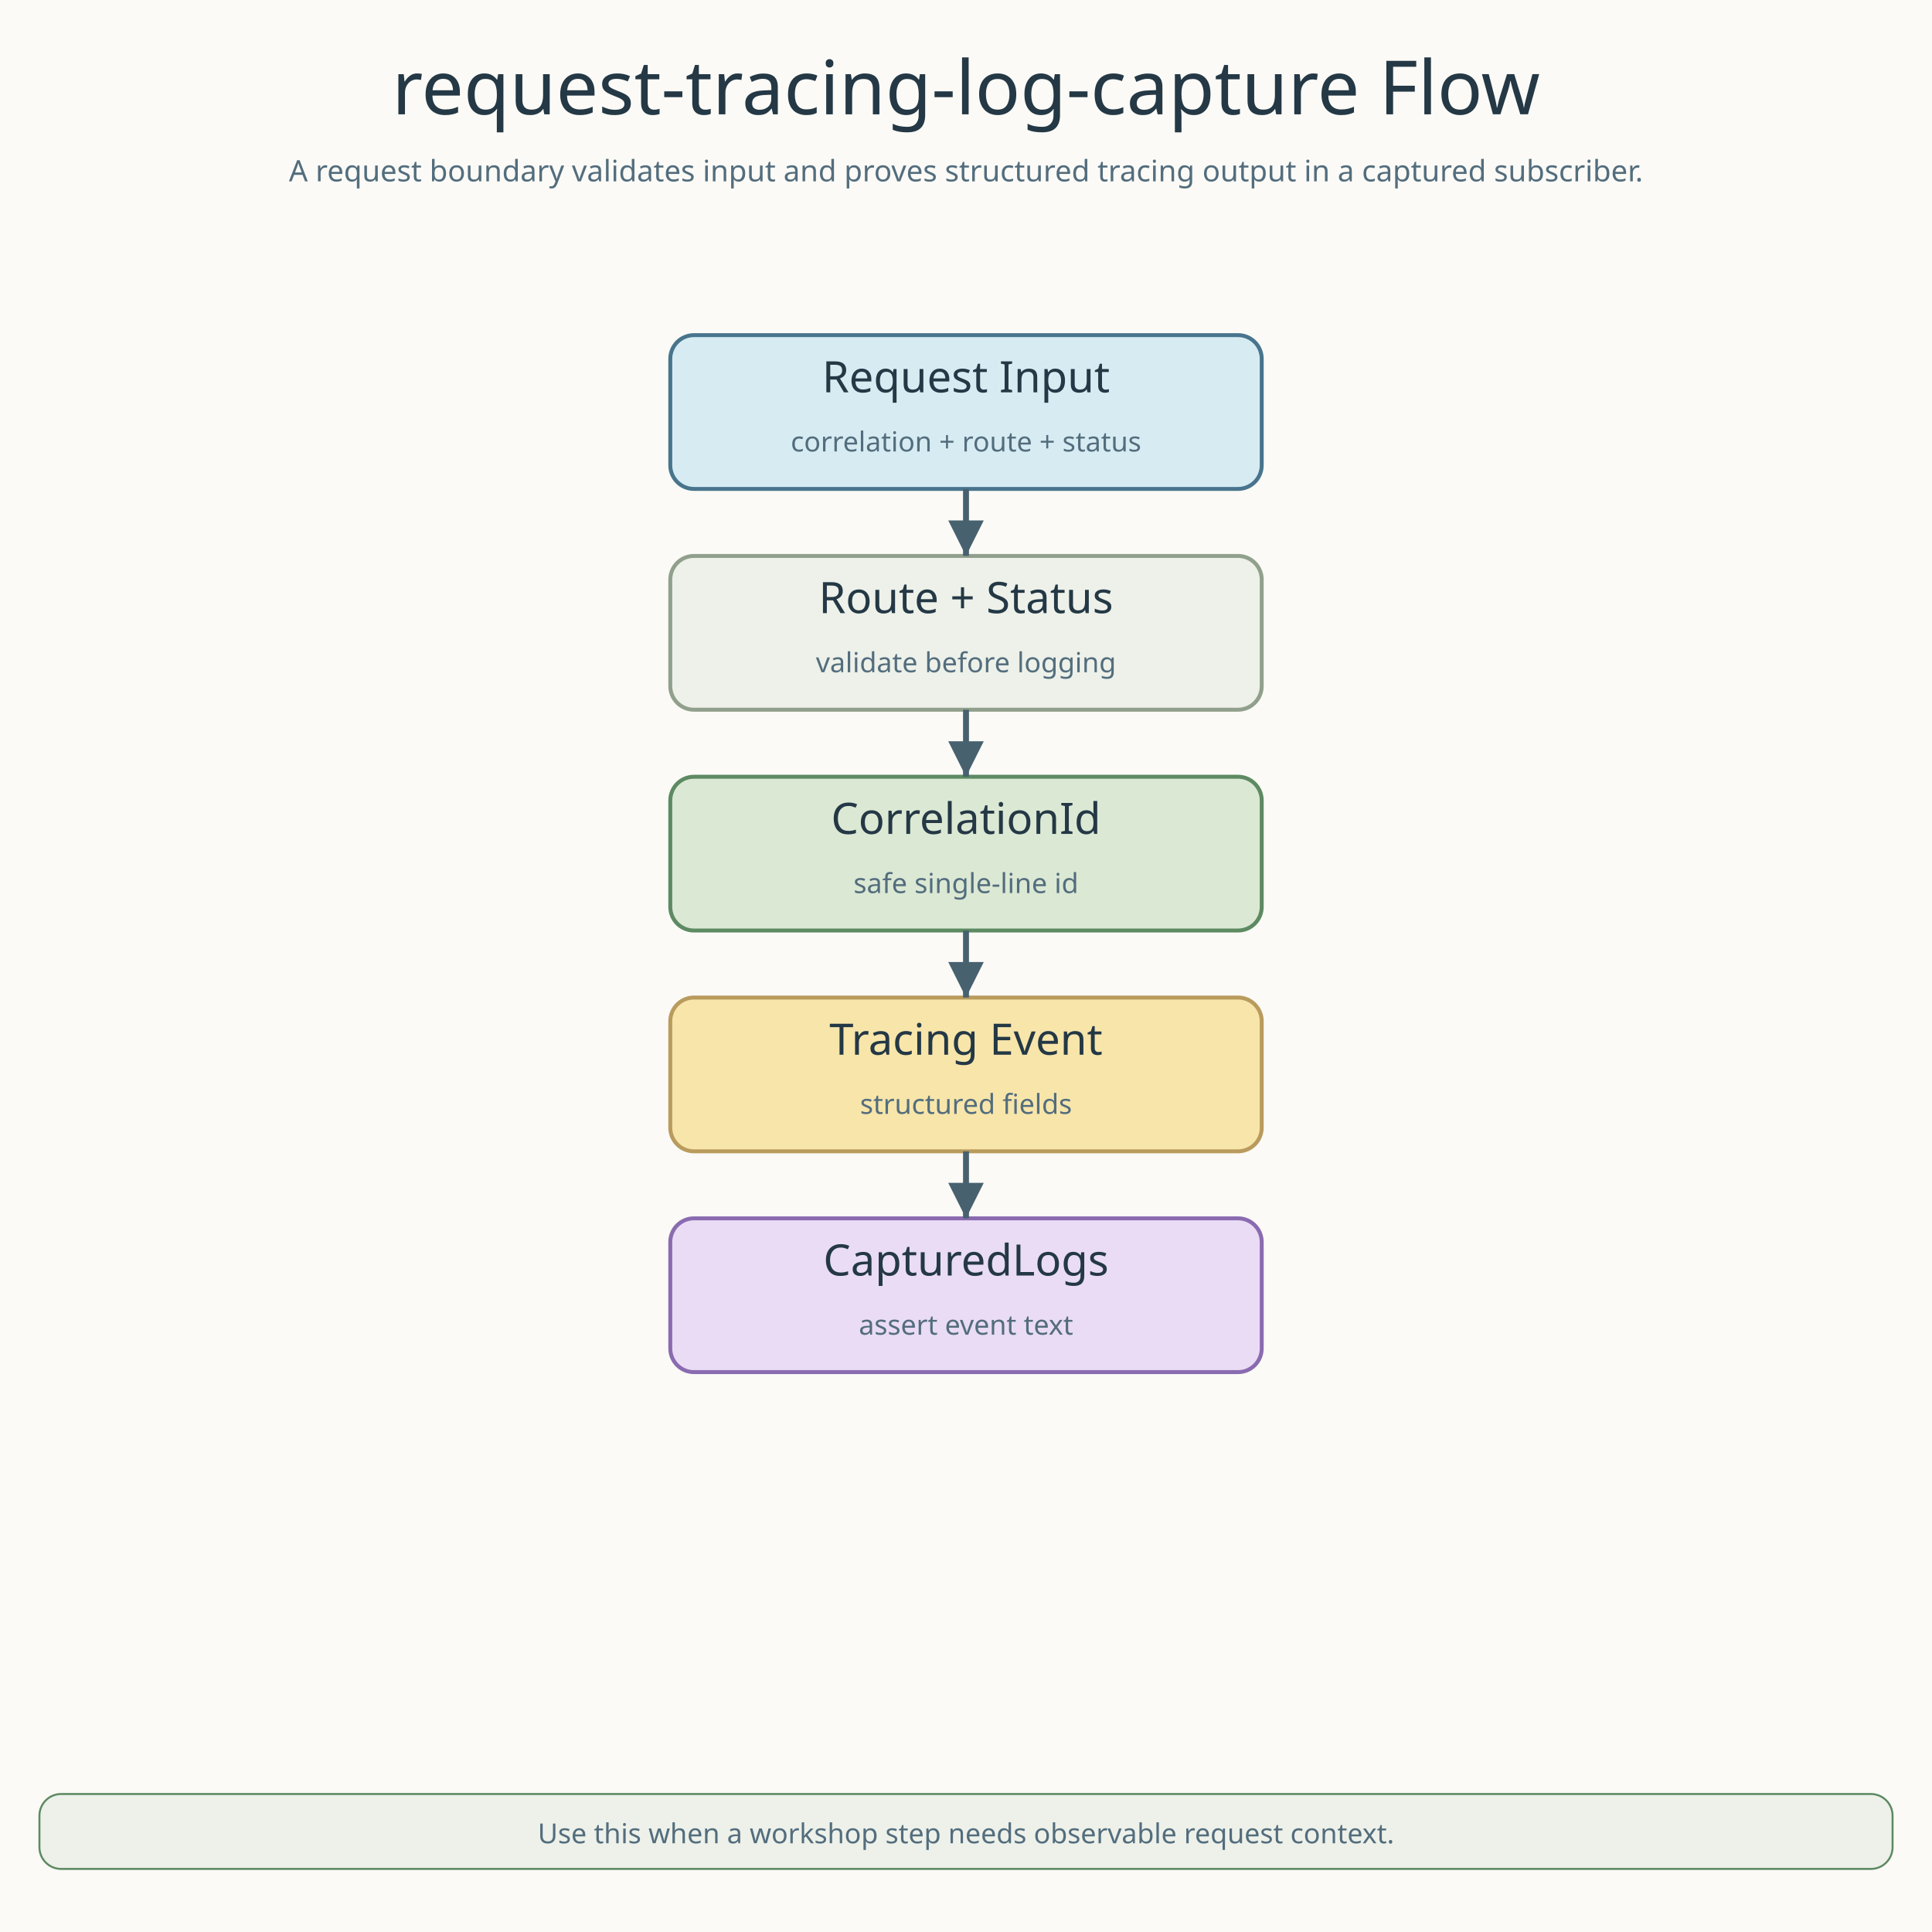
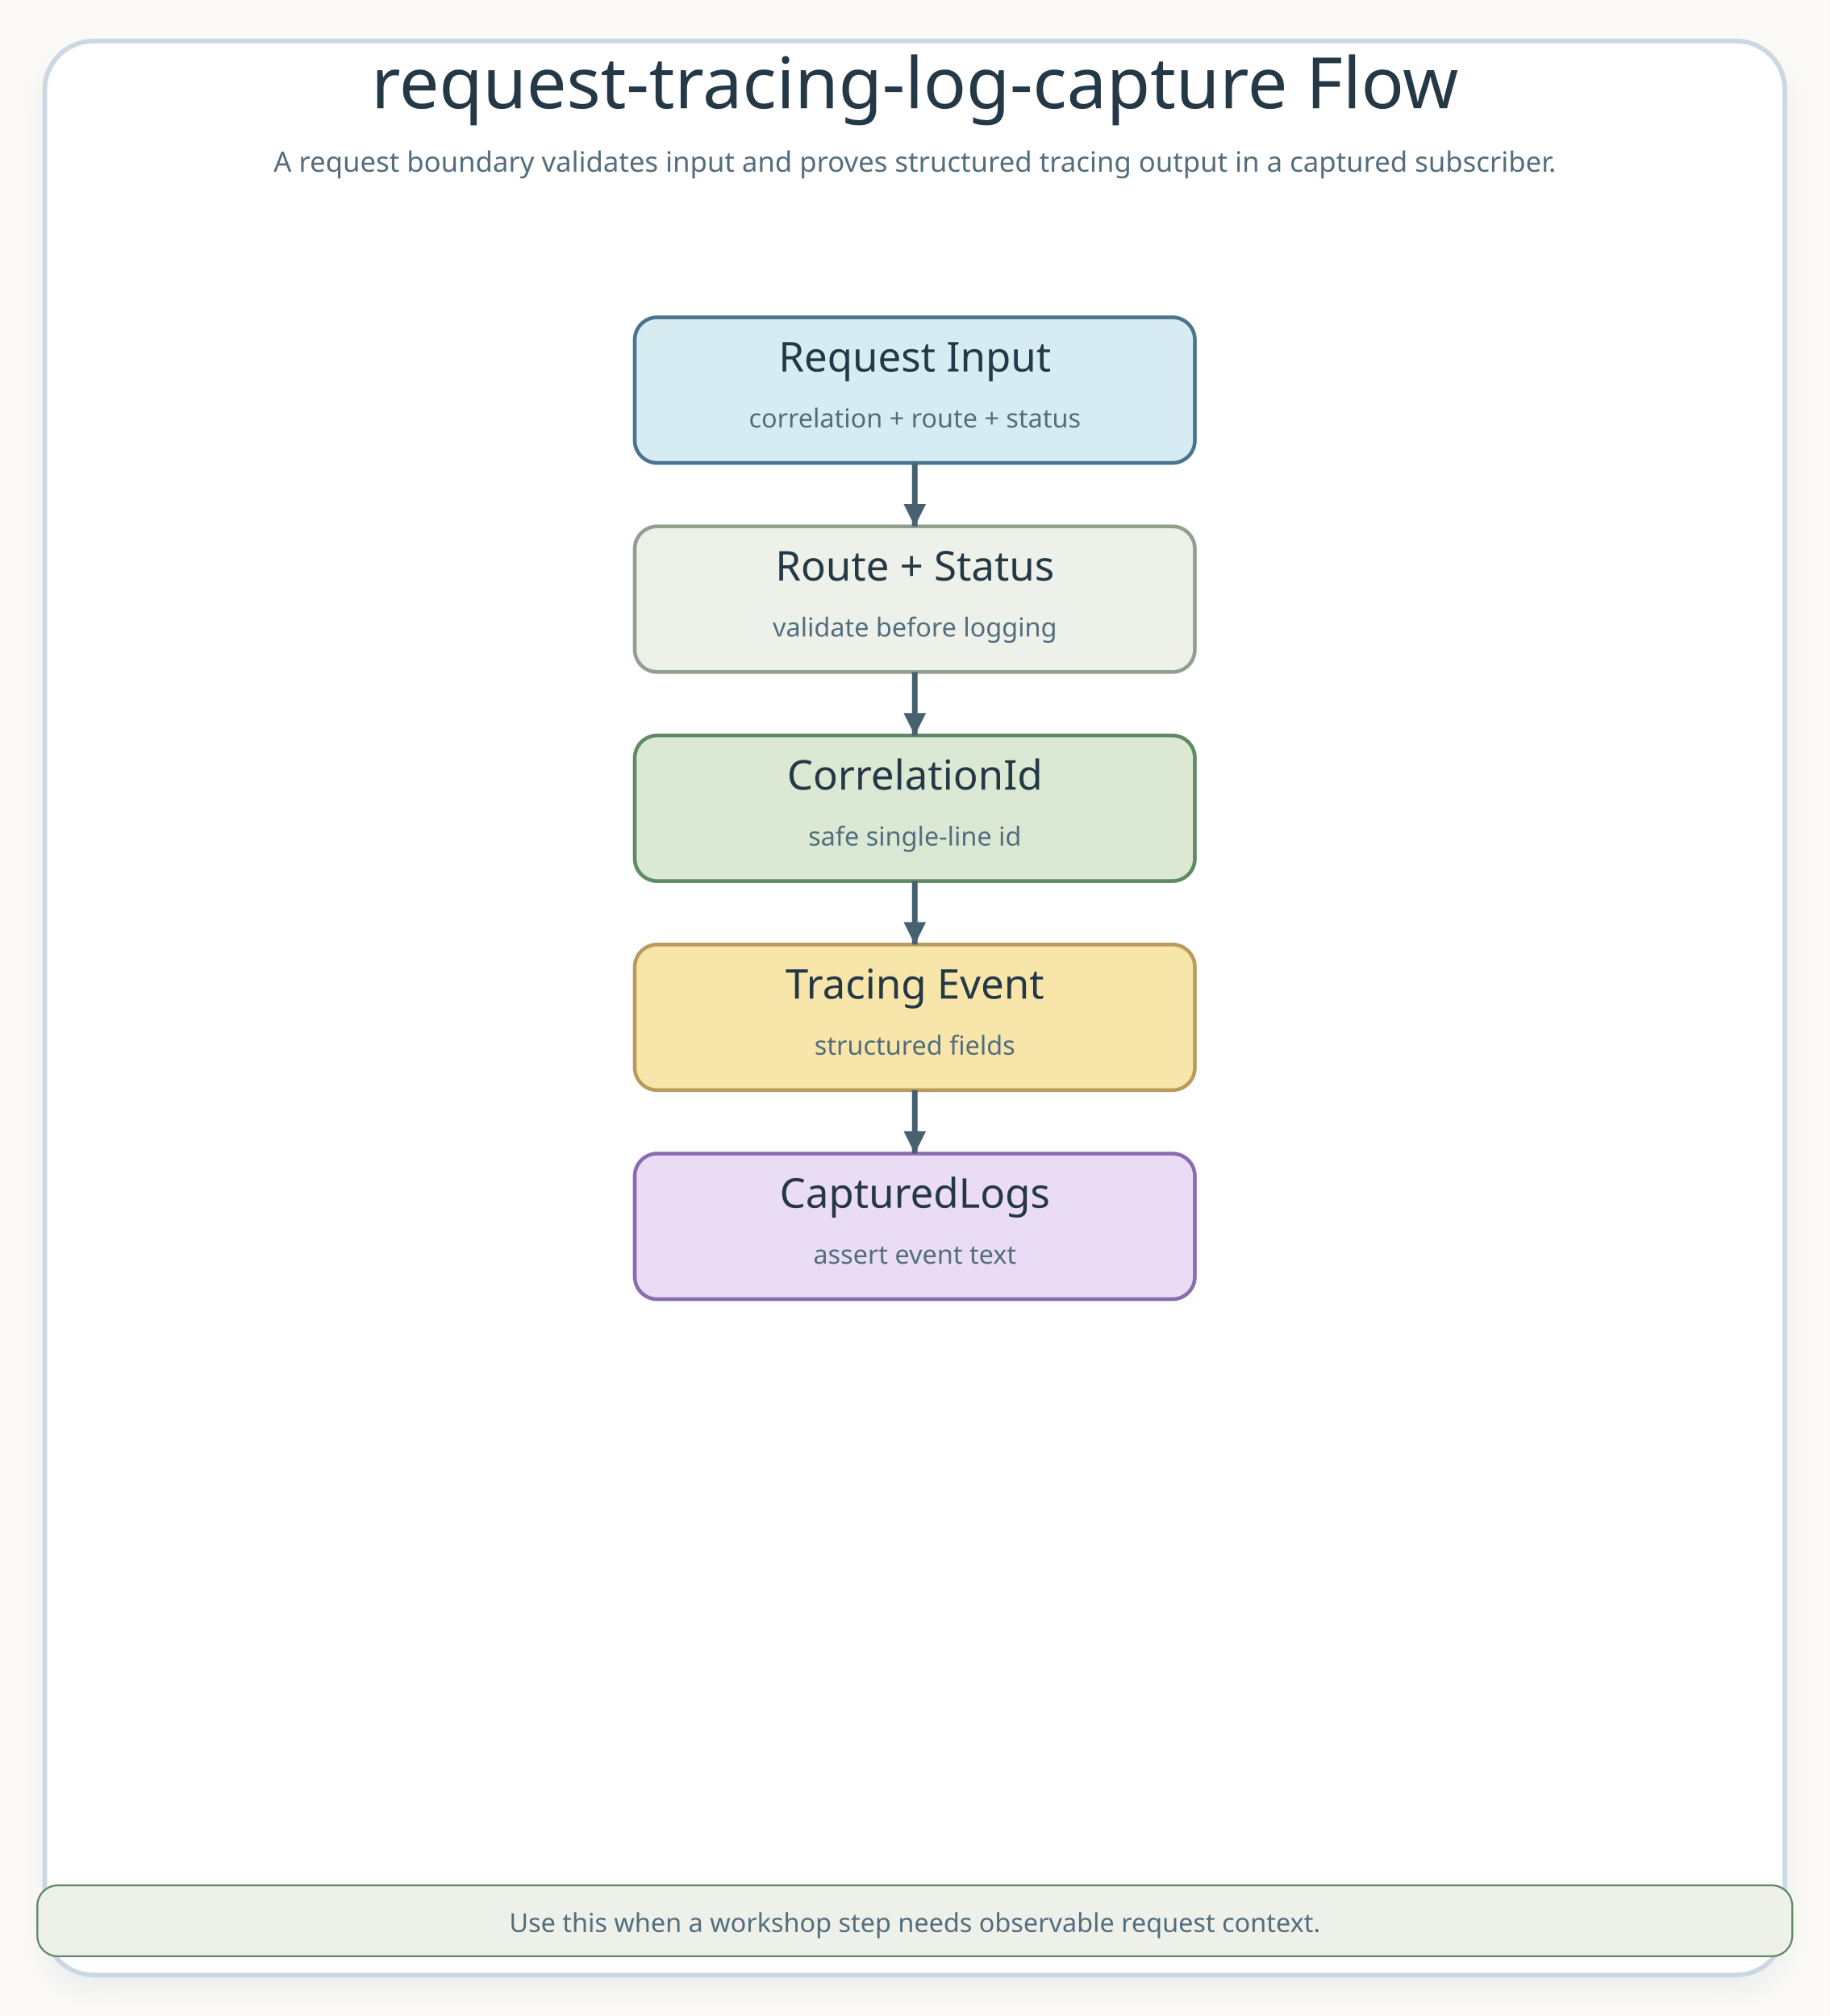
- <svg xmlns="http://www.w3.org/2000/svg" width="980" height="980" viewBox="0 0 980 980" role="img" aria-labelledby="title desc">
+ <svg xmlns="http://www.w3.org/2000/svg" width="980" height="1080" viewBox="0 0 980 1080" role="img" aria-labelledby="title desc">
  <defs>
-     <marker id="arrow-main" viewBox="0 0 8 8" markerWidth="8" markerHeight="8" refX="7" refY="4" orient="auto">
-       <path d="M 1 1 L 7 4 L 1 7 Z" fill="#47616f" />
+     <filter id="frame-shadow" x="-10%" y="-10%" width="120%" height="120%">
+       <feDropShadow dx="0" dy="8" stdDeviation="7" flood-color="#b7c7d1" flood-opacity="0.22" />
+     </filter>
+     <marker id="arrow-main" viewBox="0 0 5 5" markerWidth="5" markerHeight="5" refX="4.5" refY="2.5" orient="auto">
+       <path d="M 0.5 0.5 L 4.5 2.5 L 0.5 4.5 Z" fill="#47616f" />
    </marker>
-     <marker id="arrow-success" viewBox="0 0 8 8" markerWidth="8" markerHeight="8" refX="7" refY="4" orient="auto">
-       <path d="M 1 1 L 7 4 L 1 7 Z" fill="#4f8b63" />
+     <marker id="arrow-success" viewBox="0 0 5 5" markerWidth="5" markerHeight="5" refX="4.5" refY="2.5" orient="auto">
+       <path d="M 0.5 0.5 L 4.5 2.5 L 0.5 4.5 Z" fill="#4f8b63" />
    </marker>
-     <marker id="arrow-error" viewBox="0 0 8 8" markerWidth="8" markerHeight="8" refX="7" refY="4" orient="auto">
-       <path d="M 1 1 L 7 4 L 1 7 Z" fill="#b95f7a" />
+     <marker id="arrow-error" viewBox="0 0 5 5" markerWidth="5" markerHeight="5" refX="4.5" refY="2.5" orient="auto">
+       <path d="M 0.5 0.5 L 4.5 2.5 L 0.5 4.5 Z" fill="#b95f7a" />
    </marker>
-     <marker id="arrow-amber" viewBox="0 0 8 8" markerWidth="8" markerHeight="8" refX="7" refY="4" orient="auto">
-       <path d="M 1 1 L 7 4 L 1 7 Z" fill="#a78335" />
+     <marker id="arrow-amber" viewBox="0 0 5 5" markerWidth="5" markerHeight="5" refX="4.5" refY="2.5" orient="auto">
+       <path d="M 0.5 0.5 L 4.5 2.5 L 0.5 4.5 Z" fill="#a78335" />
    </marker>
    <style>
      @font-face { font-family: 'Architects Daughter'; src: url('file:///Users/debop/Library/Fonts/ArchitectsDaughter-Regular.ttf') format('truetype'); }
      @font-face { font-family: 'Comic Mono'; src: url('file:///Users/debop/Library/Fonts/ComicMono.ttf') format('truetype'); }
      .title { font-family: 'Architects Daughter'; font-size: 38px; fill: #243845; }
      .subtitle, .detail, .route-label, .footer { font-family: 'Comic Mono'; fill: #536d7d; }
      .subtitle { font-size: 15px; }
      .card-title, .band-label { font-family: 'Architects Daughter'; fill: #243845; }
      .card-title { font-size: 22px; }
      .band-label { font-size: 21px; }
      .detail { font-size: 14px; }
      .route-label { font-size: 13px; }
      .footer { font-size: 14px; }
      .band { fill: #ffffff; stroke: #d8e2e8; stroke-width: 2; rx: 16; }
      .line-main { fill: none; stroke: #47616f; stroke-width: 3; marker-end: url(#arrow-main); }
      .line-success { fill: none; stroke: #4f8b63; stroke-width: 3; marker-end: url(#arrow-success); }
      .line-error { fill: none; stroke: #b95f7a; stroke-width: 3; marker-end: url(#arrow-error); }
      .line-amber { fill: none; stroke: #a78335; stroke-width: 3; marker-end: url(#arrow-amber); }
    </style>
  </defs>
-   <rect width="980" height="980" fill="#fbfaf6" />
+   <rect width="980" height="1080" fill="#fbfaf6" />
+   <rect x="24" y="22" width="932" height="1036" rx="26" fill="#ffffff" stroke="#c9d8e2" stroke-width="2.5" filter="url(#frame-shadow)" />
  <text class="title" x="490" y="58" text-anchor="middle">request-tracing-log-capture Flow</text>
  <text class="subtitle" x="490" y="92" text-anchor="middle">A request boundary validates input and proves structured tracing output in a captured subscriber.</text>
  <g id="step0">
    <rect x="340" y="170" width="300" height="78" rx="12" fill="#d7ecf2" stroke="#48758d" stroke-width="2" />
    <text class="card-title" x="490" y="199" text-anchor="middle">Request Input</text>
    <text class="detail" x="490" y="229" text-anchor="middle">correlation + route + status</text>
  </g>
  <g id="step1">
    <rect x="340" y="282" width="300" height="78" rx="12" fill="#edf1e9" stroke="#91a08c" stroke-width="2" />
    <text class="card-title" x="490" y="311" text-anchor="middle">Route + Status</text>
    <text class="detail" x="490" y="341" text-anchor="middle">validate before logging</text>
  </g>
  <g id="step2">
    <rect x="340" y="394" width="300" height="78" rx="12" fill="#dbe8d4" stroke="#5d8a62" stroke-width="2" />
    <text class="card-title" x="490" y="423" text-anchor="middle">CorrelationId</text>
    <text class="detail" x="490" y="453" text-anchor="middle">safe single-line id</text>
  </g>
  <g id="step3">
    <rect x="340" y="506" width="300" height="78" rx="12" fill="#f7e5aa" stroke="#b99b5d" stroke-width="2" />
    <text class="card-title" x="490" y="535" text-anchor="middle">Tracing Event</text>
    <text class="detail" x="490" y="565" text-anchor="middle">structured fields</text>
  </g>
  <g id="step4">
    <rect x="340" y="618" width="300" height="78" rx="12" fill="#eadcf5" stroke="#8a6bb0" stroke-width="2" />
    <text class="card-title" x="490" y="647" text-anchor="middle">CapturedLogs</text>
    <text class="detail" x="490" y="677" text-anchor="middle">assert event text</text>
  </g>
  <path class="line-main" d="M 490 248 L 490 282" />
  <path class="line-main" d="M 490 360 L 490 394" />
  <path class="line-main" d="M 490 472 L 490 506" />
  <path class="line-main" d="M 490 584 L 490 618" />
-   <rect x="20" y="910" width="940" height="38" rx="11" fill="#edf1e9" stroke="#5d8a62" />
-   <text class="footer" x="490" y="935" text-anchor="middle">Use this when a workshop step needs observable request context.</text>
+   <rect x="20" y="1010" width="940" height="38" rx="11" fill="#edf1e9" stroke="#5d8a62" />
+   <text class="footer" x="490" y="1035" text-anchor="middle">Use this when a workshop step needs observable request context.</text>
</svg>
